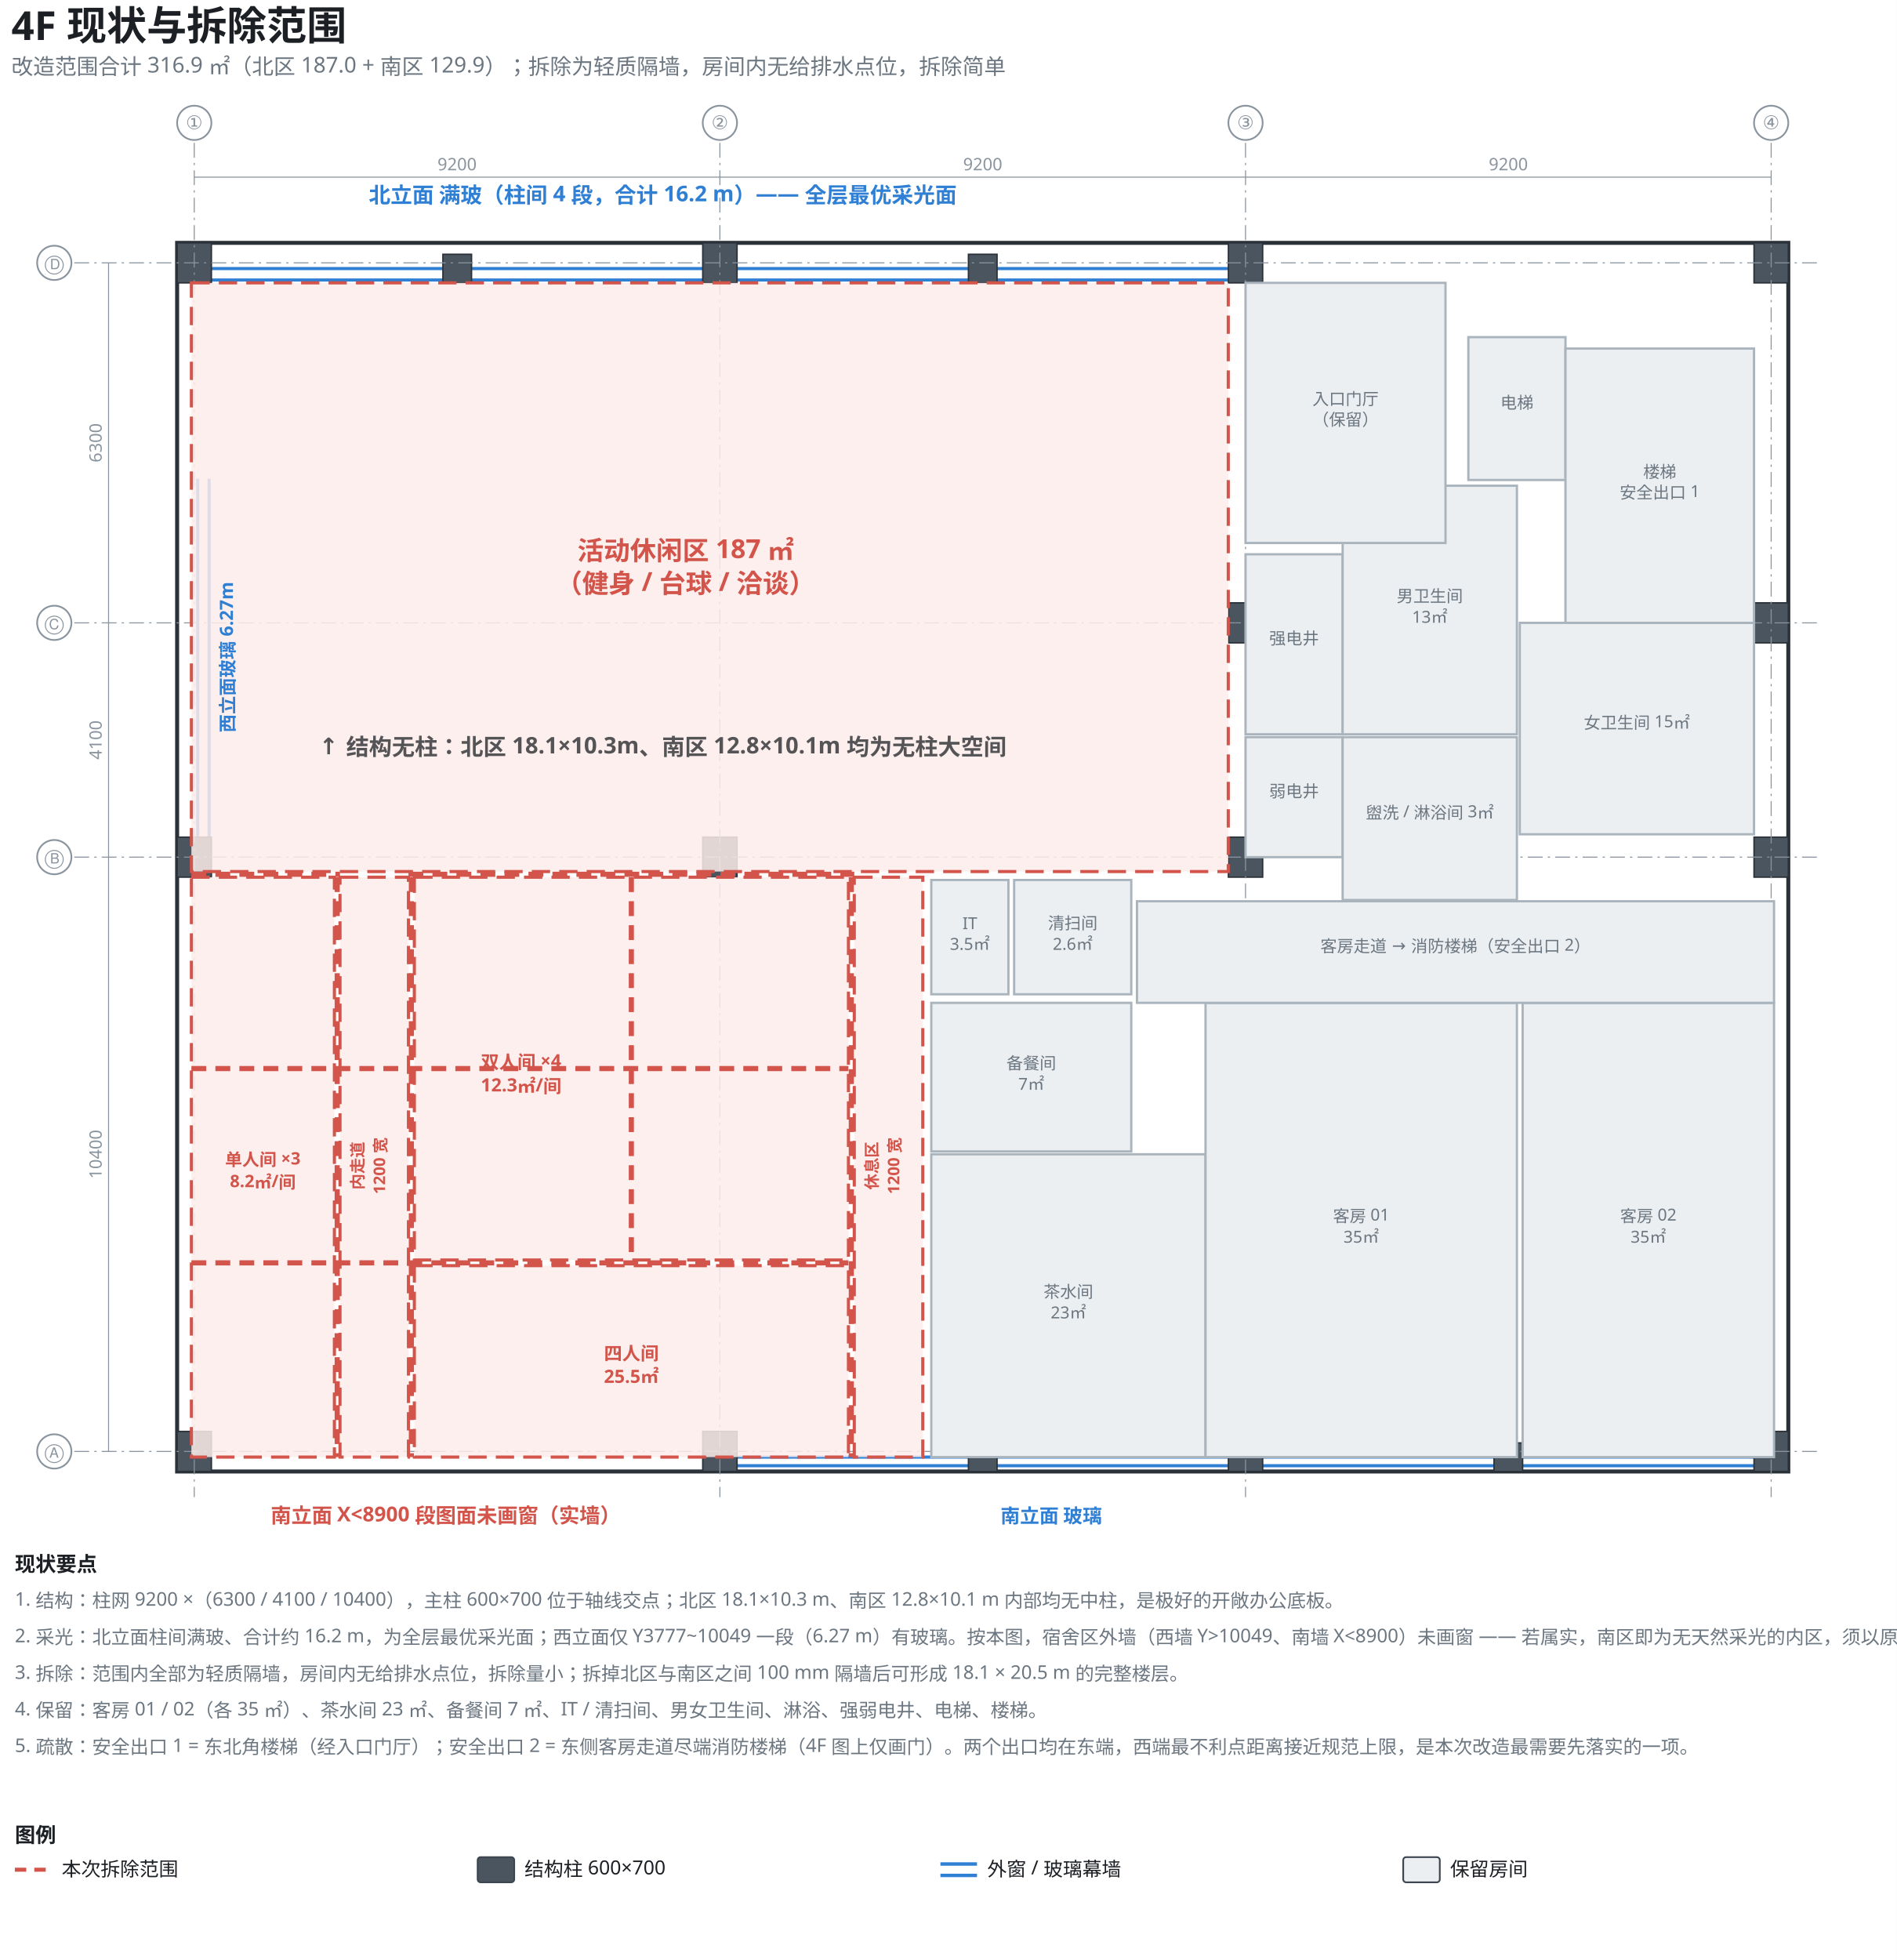
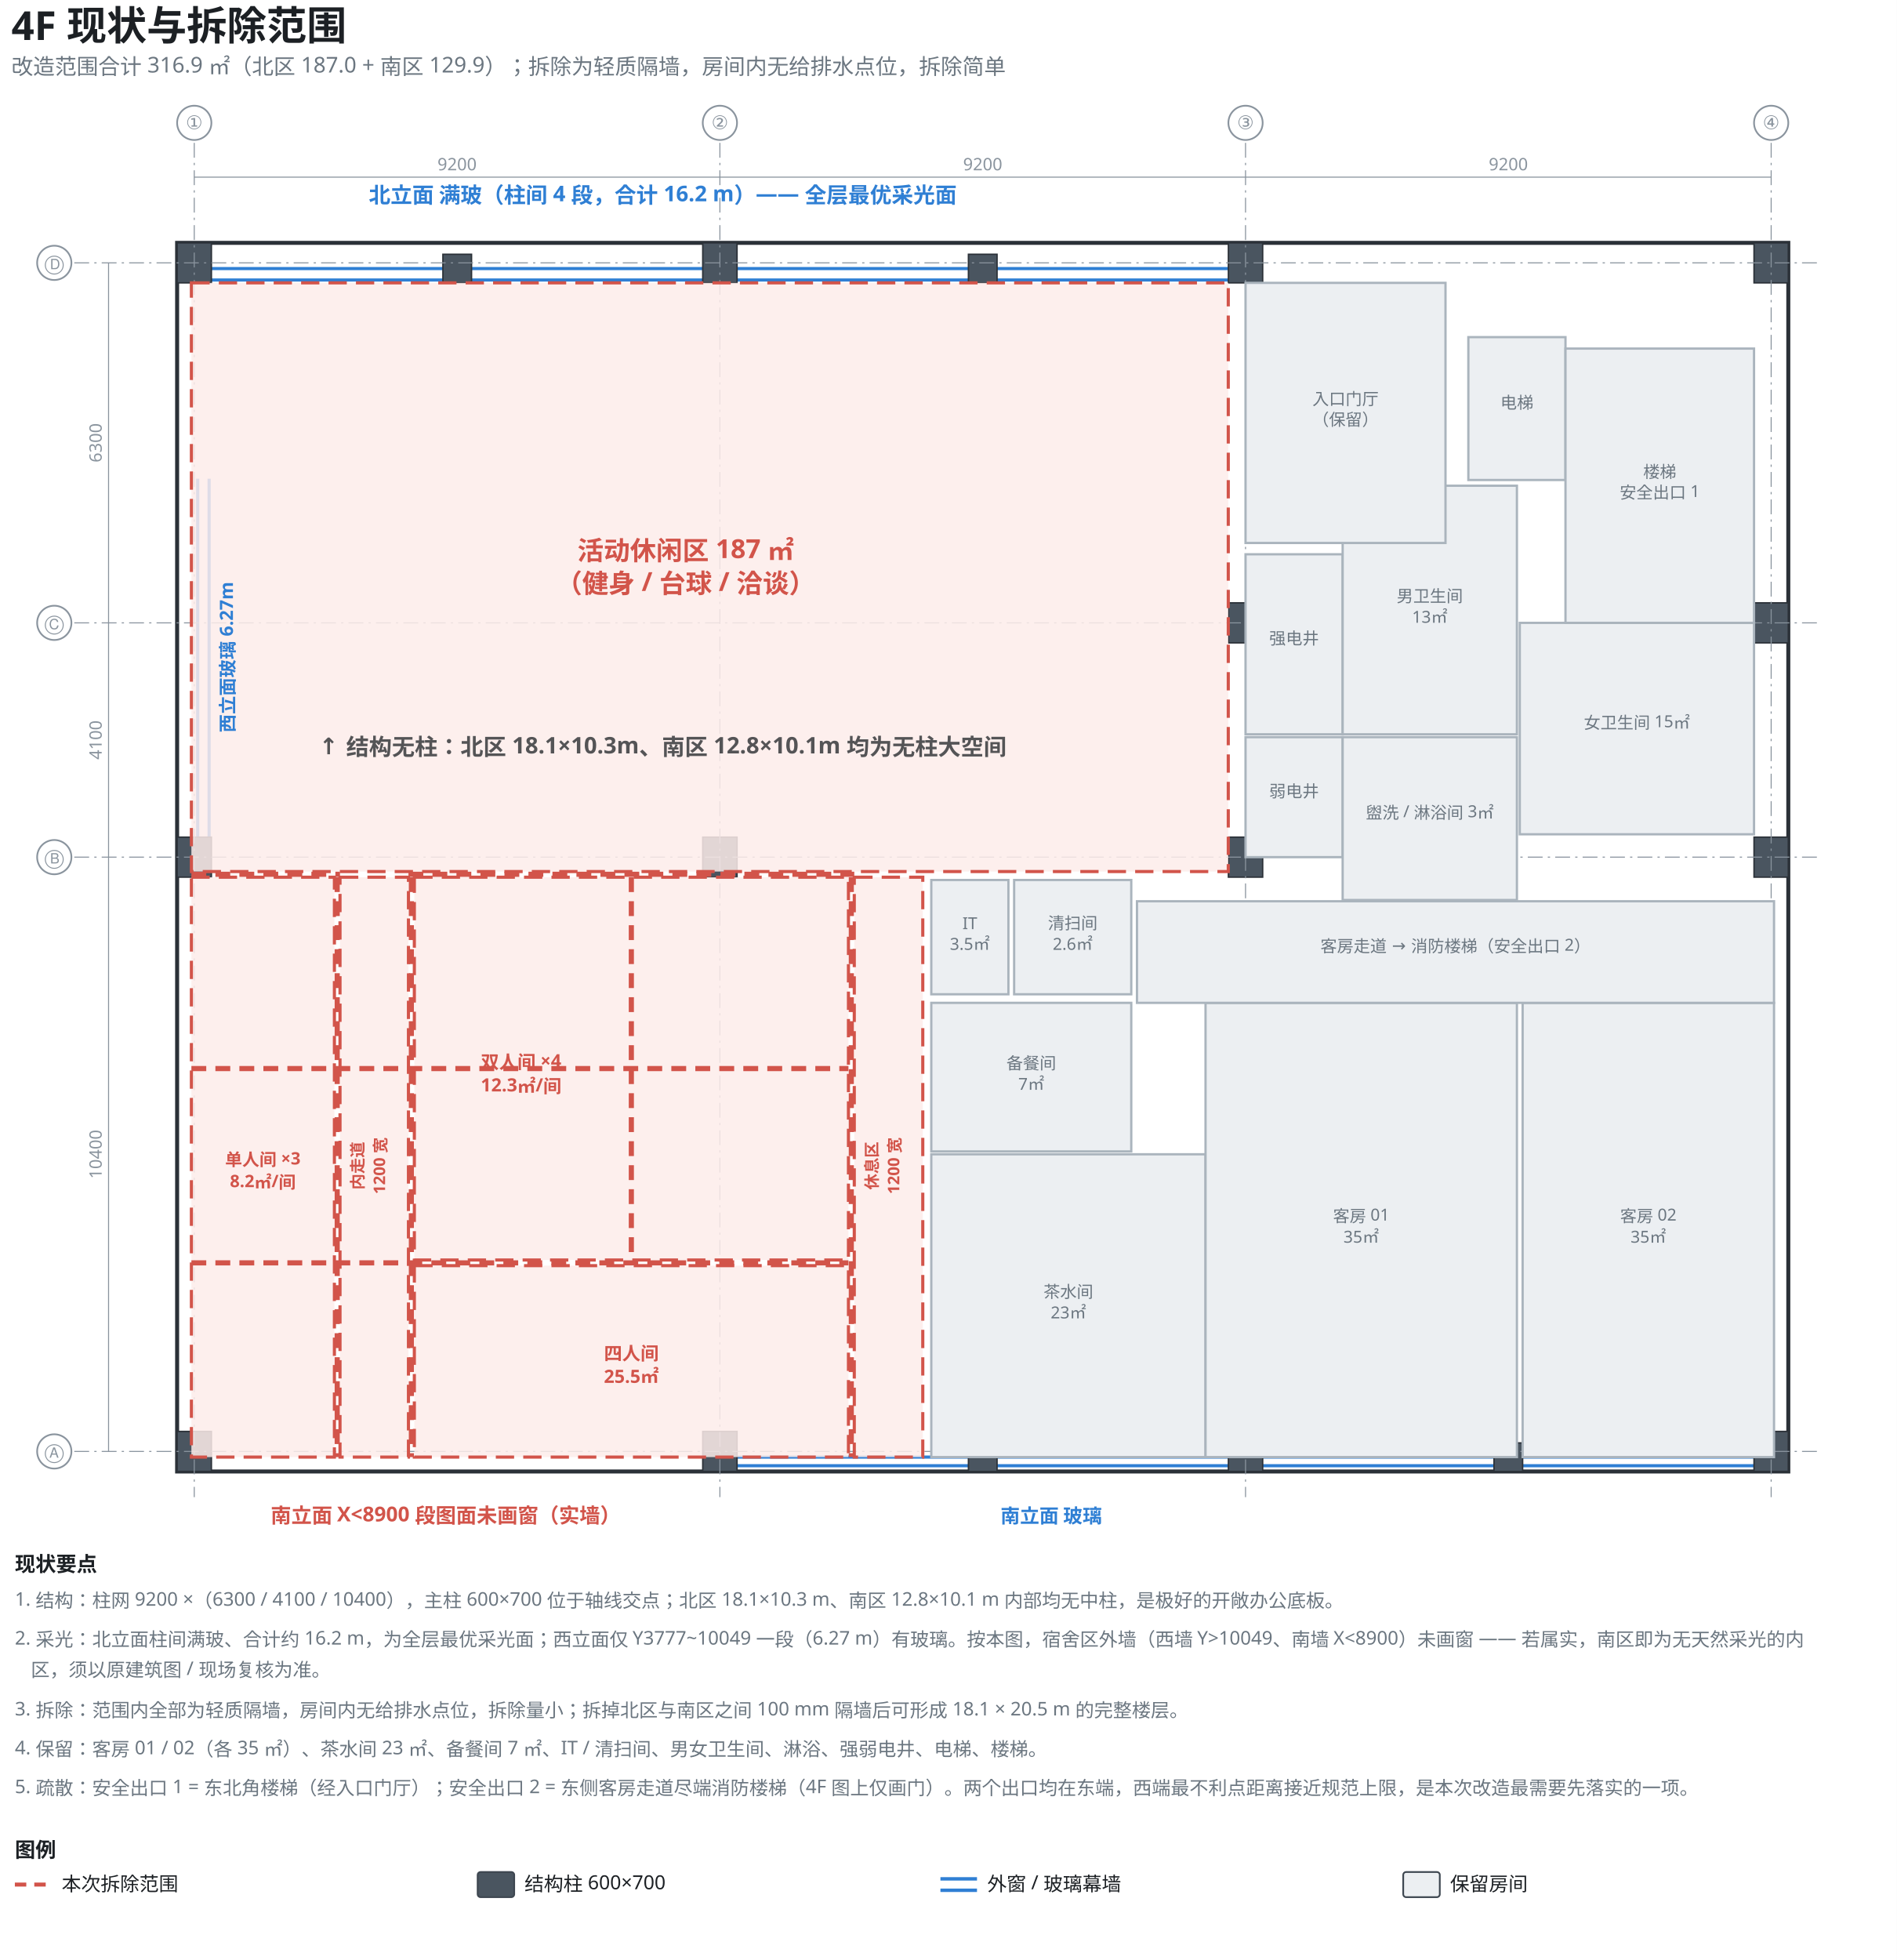
<svg xmlns="http://www.w3.org/2000/svg" viewBox="-3400 -4600 33200 34300" width="100%" role="img" aria-label="4F 现状与拆除范围">
  <rect x="-3400" y="-4600" width="33200" height="34300" fill="#ffffff" />
  <rect x="-300" y="-350" width="28200" height="21501" fill="none" fill-opacity="1" stroke="#2b3138" stroke-width="70" />
  <line x1="301" y1="100" x2="4352" y2="100" stroke="#2f7fd4" stroke-width="55" stroke-linecap="butt" />
  <line x1="301" y1="300" x2="4352" y2="300" stroke="#2f7fd4" stroke-width="55" stroke-linecap="butt" />
  <line x1="4853" y1="100" x2="8900" y2="100" stroke="#2f7fd4" stroke-width="55" stroke-linecap="butt" />
  <line x1="4853" y1="300" x2="8900" y2="300" stroke="#2f7fd4" stroke-width="55" stroke-linecap="butt" />
  <line x1="9499" y1="100" x2="13550" y2="100" stroke="#2f7fd4" stroke-width="55" stroke-linecap="butt" />
  <line x1="9499" y1="300" x2="13550" y2="300" stroke="#2f7fd4" stroke-width="55" stroke-linecap="butt" />
  <line x1="14051" y1="100" x2="18098" y2="100" stroke="#2f7fd4" stroke-width="55" stroke-linecap="butt" />
  <line x1="14051" y1="300" x2="18098" y2="300" stroke="#2f7fd4" stroke-width="55" stroke-linecap="butt" />
  <line x1="60" y1="3777" x2="60" y2="10049" stroke="#2f7fd4" stroke-width="55" stroke-linecap="butt" />
  <line x1="260" y1="3777" x2="260" y2="10049" stroke="#2f7fd4" stroke-width="55" stroke-linecap="butt" />
  <line x1="9499" y1="20899" x2="13550" y2="20899" stroke="#2f7fd4" stroke-width="55" stroke-linecap="butt" />
  <line x1="9499" y1="21050" x2="13550" y2="21050" stroke="#2f7fd4" stroke-width="55" stroke-linecap="butt" />
  <line x1="14051" y1="20899" x2="18098" y2="20899" stroke="#2f7fd4" stroke-width="55" stroke-linecap="butt" />
  <line x1="14051" y1="21050" x2="18098" y2="21050" stroke="#2f7fd4" stroke-width="55" stroke-linecap="butt" />
  <line x1="18702" y1="20899" x2="22749" y2="20899" stroke="#2f7fd4" stroke-width="55" stroke-linecap="butt" />
  <line x1="18702" y1="21050" x2="22749" y2="21050" stroke="#2f7fd4" stroke-width="55" stroke-linecap="butt" />
  <line x1="23249" y1="20899" x2="27301" y2="20899" stroke="#2f7fd4" stroke-width="55" stroke-linecap="butt" />
  <line x1="23249" y1="21050" x2="27301" y2="21050" stroke="#2f7fd4" stroke-width="55" stroke-linecap="butt" />
  <rect x="-300" y="-350" width="600" height="700" fill="#4a5560" fill-opacity="1" stroke="#2b3138" stroke-width="25" />
  <rect x="-300" y="10050" width="600" height="700" fill="#4a5560" fill-opacity="1" stroke="#2b3138" stroke-width="25" />
  <rect x="-300" y="20450" width="600" height="700" fill="#4a5560" fill-opacity="1" stroke="#2b3138" stroke-width="25" />
  <rect x="8900" y="-350" width="600" height="700" fill="#4a5560" fill-opacity="1" stroke="#2b3138" stroke-width="25" />
  <rect x="8900" y="10050" width="600" height="700" fill="#4a5560" fill-opacity="1" stroke="#2b3138" stroke-width="25" />
  <rect x="8900" y="20450" width="600" height="700" fill="#4a5560" fill-opacity="1" stroke="#2b3138" stroke-width="25" />
  <rect x="18100" y="-350" width="600" height="700" fill="#4a5560" fill-opacity="1" stroke="#2b3138" stroke-width="25" />
  <rect x="18100" y="10050" width="600" height="700" fill="#4a5560" fill-opacity="1" stroke="#2b3138" stroke-width="25" />
  <rect x="18100" y="20450" width="600" height="700" fill="#4a5560" fill-opacity="1" stroke="#2b3138" stroke-width="25" />
  <rect x="27300" y="-350" width="600" height="700" fill="#4a5560" fill-opacity="1" stroke="#2b3138" stroke-width="25" />
  <rect x="27300" y="10050" width="600" height="700" fill="#4a5560" fill-opacity="1" stroke="#2b3138" stroke-width="25" />
  <rect x="27300" y="20450" width="600" height="700" fill="#4a5560" fill-opacity="1" stroke="#2b3138" stroke-width="25" />
  <rect x="18100" y="5950" width="600" height="700" fill="#4a5560" fill-opacity="1" stroke="#2b3138" stroke-width="25" />
  <rect x="27300" y="5950" width="600" height="700" fill="#4a5560" fill-opacity="1" stroke="#2b3138" stroke-width="25" />
  <rect x="4352" y="-150" width="501" height="501" fill="#4a5560" fill-opacity="1" stroke="#2b3138" stroke-width="25" />
  <rect x="13550" y="-150" width="501" height="501" fill="#4a5560" fill-opacity="1" stroke="#2b3138" stroke-width="25" />
  <rect x="13550" y="20651" width="501" height="501" fill="#4a5560" fill-opacity="1" stroke="#2b3138" stroke-width="25" />
  <rect x="22749" y="20651" width="501" height="501" fill="#4a5560" fill-opacity="1" stroke="#2b3138" stroke-width="25" />
  <line x1="0" y1="-2100" x2="0" y2="21600" stroke="#8a949e" stroke-width="18" stroke-linecap="butt" stroke-dasharray="260,90,40,90" />
  <circle cx="0" cy="-2450" r="300" fill="#ffffff" stroke="#8a949e" stroke-width="30" />
  <text x="0" y="-2340" font-family="'Noto Sans SC','Source Han Sans SC','PingFang SC','Microsoft YaHei','Hiragino Sans GB',sans-serif" font-size="330" fill="#8a949e" fill-opacity="1" text-anchor="middle" font-weight="400">①</text>
  <line x1="9200" y1="-2100" x2="9200" y2="21600" stroke="#8a949e" stroke-width="18" stroke-linecap="butt" stroke-dasharray="260,90,40,90" />
  <circle cx="9200" cy="-2450" r="300" fill="#ffffff" stroke="#8a949e" stroke-width="30" />
  <text x="9200" y="-2340" font-family="'Noto Sans SC','Source Han Sans SC','PingFang SC','Microsoft YaHei','Hiragino Sans GB',sans-serif" font-size="330" fill="#8a949e" fill-opacity="1" text-anchor="middle" font-weight="400">②</text>
  <line x1="18400" y1="-2100" x2="18400" y2="21600" stroke="#8a949e" stroke-width="18" stroke-linecap="butt" stroke-dasharray="260,90,40,90" />
  <circle cx="18400" cy="-2450" r="300" fill="#ffffff" stroke="#8a949e" stroke-width="30" />
  <text x="18400" y="-2340" font-family="'Noto Sans SC','Source Han Sans SC','PingFang SC','Microsoft YaHei','Hiragino Sans GB',sans-serif" font-size="330" fill="#8a949e" fill-opacity="1" text-anchor="middle" font-weight="400">③</text>
  <line x1="27600" y1="-2100" x2="27600" y2="21600" stroke="#8a949e" stroke-width="18" stroke-linecap="butt" stroke-dasharray="260,90,40,90" />
  <circle cx="27600" cy="-2450" r="300" fill="#ffffff" stroke="#8a949e" stroke-width="30" />
  <text x="27600" y="-2340" font-family="'Noto Sans SC','Source Han Sans SC','PingFang SC','Microsoft YaHei','Hiragino Sans GB',sans-serif" font-size="330" fill="#8a949e" fill-opacity="1" text-anchor="middle" font-weight="400">④</text>
  <line x1="-2100" y1="0" x2="28400" y2="0" stroke="#8a949e" stroke-width="18" stroke-linecap="butt" stroke-dasharray="260,90,40,90" />
  <circle cx="-2450" cy="0" r="300" fill="#ffffff" stroke="#8a949e" stroke-width="30" />
  <text x="-2450" y="110" font-family="'Noto Sans SC','Source Han Sans SC','PingFang SC','Microsoft YaHei','Hiragino Sans GB',sans-serif" font-size="330" fill="#8a949e" fill-opacity="1" text-anchor="middle" font-weight="400">Ⓓ</text>
  <line x1="-2100" y1="6300" x2="28400" y2="6300" stroke="#8a949e" stroke-width="18" stroke-linecap="butt" stroke-dasharray="260,90,40,90" />
  <circle cx="-2450" cy="6300" r="300" fill="#ffffff" stroke="#8a949e" stroke-width="30" />
  <text x="-2450" y="6410" font-family="'Noto Sans SC','Source Han Sans SC','PingFang SC','Microsoft YaHei','Hiragino Sans GB',sans-serif" font-size="330" fill="#8a949e" fill-opacity="1" text-anchor="middle" font-weight="400">Ⓒ</text>
  <line x1="-2100" y1="10400" x2="28400" y2="10400" stroke="#8a949e" stroke-width="18" stroke-linecap="butt" stroke-dasharray="260,90,40,90" />
  <circle cx="-2450" cy="10400" r="300" fill="#ffffff" stroke="#8a949e" stroke-width="30" />
  <text x="-2450" y="10510" font-family="'Noto Sans SC','Source Han Sans SC','PingFang SC','Microsoft YaHei','Hiragino Sans GB',sans-serif" font-size="330" fill="#8a949e" fill-opacity="1" text-anchor="middle" font-weight="400">Ⓑ</text>
  <line x1="-2100" y1="20800" x2="28400" y2="20800" stroke="#8a949e" stroke-width="18" stroke-linecap="butt" stroke-dasharray="260,90,40,90" />
  <circle cx="-2450" cy="20800" r="300" fill="#ffffff" stroke="#8a949e" stroke-width="30" />
  <text x="-2450" y="20910" font-family="'Noto Sans SC','Source Han Sans SC','PingFang SC','Microsoft YaHei','Hiragino Sans GB',sans-serif" font-size="330" fill="#8a949e" fill-opacity="1" text-anchor="middle" font-weight="400">Ⓐ</text>
  <line x1="0" y1="-1500" x2="9200" y2="-1500" stroke="#8a949e" stroke-width="18" stroke-linecap="butt" />
  <text x="4600" y="-1620" font-family="'Noto Sans SC','Source Han Sans SC','PingFang SC','Microsoft YaHei','Hiragino Sans GB',sans-serif" font-size="300" fill="#8a949e" fill-opacity="1" text-anchor="middle" font-weight="400">9200</text>
  <line x1="9200" y1="-1500" x2="18400" y2="-1500" stroke="#8a949e" stroke-width="18" stroke-linecap="butt" />
  <text x="13800" y="-1620" font-family="'Noto Sans SC','Source Han Sans SC','PingFang SC','Microsoft YaHei','Hiragino Sans GB',sans-serif" font-size="300" fill="#8a949e" fill-opacity="1" text-anchor="middle" font-weight="400">9200</text>
  <line x1="18400" y1="-1500" x2="27600" y2="-1500" stroke="#8a949e" stroke-width="18" stroke-linecap="butt" />
  <text x="23000" y="-1620" font-family="'Noto Sans SC','Source Han Sans SC','PingFang SC','Microsoft YaHei','Hiragino Sans GB',sans-serif" font-size="300" fill="#8a949e" fill-opacity="1" text-anchor="middle" font-weight="400">9200</text>
  <line x1="-1500" y1="0" x2="-1500" y2="6300" stroke="#8a949e" stroke-width="18" stroke-linecap="butt" />
  <text x="-1620" y="3150" font-family="'Noto Sans SC','Source Han Sans SC','PingFang SC','Microsoft YaHei','Hiragino Sans GB',sans-serif" font-size="300" fill="#8a949e" fill-opacity="1" text-anchor="middle" font-weight="400" transform="rotate(-90 -1620 3150)">6300</text>
  <line x1="-1500" y1="6300" x2="-1500" y2="10400" stroke="#8a949e" stroke-width="18" stroke-linecap="butt" />
  <text x="-1620" y="8350" font-family="'Noto Sans SC','Source Han Sans SC','PingFang SC','Microsoft YaHei','Hiragino Sans GB',sans-serif" font-size="300" fill="#8a949e" fill-opacity="1" text-anchor="middle" font-weight="400" transform="rotate(-90 -1620 8350)">4100</text>
  <line x1="-1500" y1="10400" x2="-1500" y2="20800" stroke="#8a949e" stroke-width="18" stroke-linecap="butt" />
  <text x="-1620" y="15600" font-family="'Noto Sans SC','Source Han Sans SC','PingFang SC','Microsoft YaHei','Hiragino Sans GB',sans-serif" font-size="300" fill="#8a949e" fill-opacity="1" text-anchor="middle" font-weight="400" transform="rotate(-90 -1620 15600)">10400</text>
  <rect x="12900" y="10800" width="1350" height="2000" fill="#eceff2" fill-opacity="1" stroke="#aab4bd" stroke-width="40" />
  <text x="13575" y="11660" font-family="'Noto Sans SC','Source Han Sans SC','PingFang SC','Microsoft YaHei','Hiragino Sans GB',sans-serif" font-size="290" fill="#6b7680" fill-opacity="1" text-anchor="middle" font-weight="500">IT</text>
  <text x="13575" y="12022" font-family="'Noto Sans SC','Source Han Sans SC','PingFang SC','Microsoft YaHei','Hiragino Sans GB',sans-serif" font-size="290" fill="#6b7680" fill-opacity="1" text-anchor="middle" font-weight="500">3.5㎡</text>
  <rect x="14350" y="10800" width="2050" height="2000" fill="#eceff2" fill-opacity="1" stroke="#aab4bd" stroke-width="40" />
  <text x="15375" y="11660" font-family="'Noto Sans SC','Source Han Sans SC','PingFang SC','Microsoft YaHei','Hiragino Sans GB',sans-serif" font-size="290" fill="#6b7680" fill-opacity="1" text-anchor="middle" font-weight="500">清扫间</text>
  <text x="15375" y="12022" font-family="'Noto Sans SC','Source Han Sans SC','PingFang SC','Microsoft YaHei','Hiragino Sans GB',sans-serif" font-size="290" fill="#6b7680" fill-opacity="1" text-anchor="middle" font-weight="500">2.6㎡</text>
  <rect x="12900" y="12950" width="3500" height="2600" fill="#eceff2" fill-opacity="1" stroke="#aab4bd" stroke-width="40" />
  <text x="14650" y="14110" font-family="'Noto Sans SC','Source Han Sans SC','PingFang SC','Microsoft YaHei','Hiragino Sans GB',sans-serif" font-size="290" fill="#6b7680" fill-opacity="1" text-anchor="middle" font-weight="500">备餐间</text>
  <text x="14650" y="14472" font-family="'Noto Sans SC','Source Han Sans SC','PingFang SC','Microsoft YaHei','Hiragino Sans GB',sans-serif" font-size="290" fill="#6b7680" fill-opacity="1" text-anchor="middle" font-weight="500">7㎡</text>
  <rect x="12900" y="15600" width="4800" height="5299" fill="#eceff2" fill-opacity="1" stroke="#aab4bd" stroke-width="40" />
  <text x="15300" y="18110" font-family="'Noto Sans SC','Source Han Sans SC','PingFang SC','Microsoft YaHei','Hiragino Sans GB',sans-serif" font-size="290" fill="#6b7680" fill-opacity="1" text-anchor="middle" font-weight="500">茶水间</text>
  <text x="15300" y="18472" font-family="'Noto Sans SC','Source Han Sans SC','PingFang SC','Microsoft YaHei','Hiragino Sans GB',sans-serif" font-size="290" fill="#6b7680" fill-opacity="1" text-anchor="middle" font-weight="500">23㎡</text>
  <rect x="17700" y="12950" width="5450" height="7949" fill="#eceff2" fill-opacity="1" stroke="#aab4bd" stroke-width="40" />
  <text x="20425" y="16784" font-family="'Noto Sans SC','Source Han Sans SC','PingFang SC','Microsoft YaHei','Hiragino Sans GB',sans-serif" font-size="290" fill="#6b7680" fill-opacity="1" text-anchor="middle" font-weight="500">客房 01</text>
  <text x="20425" y="17147" font-family="'Noto Sans SC','Source Han Sans SC','PingFang SC','Microsoft YaHei','Hiragino Sans GB',sans-serif" font-size="290" fill="#6b7680" fill-opacity="1" text-anchor="middle" font-weight="500">35㎡</text>
  <rect x="23250" y="12950" width="4400" height="7949" fill="#eceff2" fill-opacity="1" stroke="#aab4bd" stroke-width="40" />
  <text x="25450" y="16784" font-family="'Noto Sans SC','Source Han Sans SC','PingFang SC','Microsoft YaHei','Hiragino Sans GB',sans-serif" font-size="290" fill="#6b7680" fill-opacity="1" text-anchor="middle" font-weight="500">客房 02</text>
  <text x="25450" y="17147" font-family="'Noto Sans SC','Source Han Sans SC','PingFang SC','Microsoft YaHei','Hiragino Sans GB',sans-serif" font-size="290" fill="#6b7680" fill-opacity="1" text-anchor="middle" font-weight="500">35㎡</text>
  <rect x="16500" y="11172" width="11150" height="1778" fill="#eceff2" fill-opacity="1" stroke="#aab4bd" stroke-width="40" />
  <text x="22075" y="12061" font-family="'Noto Sans SC','Source Han Sans SC','PingFang SC','Microsoft YaHei','Hiragino Sans GB',sans-serif" font-size="290" fill="#6b7680" fill-opacity="1" text-anchor="middle" font-weight="500">客房走道 → 消防楼梯（安全出口 2）</text>
  <rect x="18400" y="5100" width="1700" height="3150" fill="#eceff2" fill-opacity="1" stroke="#aab4bd" stroke-width="40" />
  <text x="19250" y="6675" font-family="'Noto Sans SC','Source Han Sans SC','PingFang SC','Microsoft YaHei','Hiragino Sans GB',sans-serif" font-size="290" fill="#6b7680" fill-opacity="1" text-anchor="middle" font-weight="500">强电井</text>
  <rect x="18400" y="8300" width="1700" height="2100" fill="#eceff2" fill-opacity="1" stroke="#aab4bd" stroke-width="40" />
  <text x="19250" y="9350" font-family="'Noto Sans SC','Source Han Sans SC','PingFang SC','Microsoft YaHei','Hiragino Sans GB',sans-serif" font-size="290" fill="#6b7680" fill-opacity="1" text-anchor="middle" font-weight="500">弱电井</text>
  <rect x="20100" y="3900" width="3050" height="4350" fill="#eceff2" fill-opacity="1" stroke="#aab4bd" stroke-width="40" />
  <text x="21625" y="5935" font-family="'Noto Sans SC','Source Han Sans SC','PingFang SC','Microsoft YaHei','Hiragino Sans GB',sans-serif" font-size="290" fill="#6b7680" fill-opacity="1" text-anchor="middle" font-weight="500">男卫生间</text>
  <text x="21625" y="6298" font-family="'Noto Sans SC','Source Han Sans SC','PingFang SC','Microsoft YaHei','Hiragino Sans GB',sans-serif" font-size="290" fill="#6b7680" fill-opacity="1" text-anchor="middle" font-weight="500">13㎡</text>
  <rect x="23200" y="6300" width="4100" height="3700" fill="#eceff2" fill-opacity="1" stroke="#aab4bd" stroke-width="40" />
  <text x="25250" y="8150" font-family="'Noto Sans SC','Source Han Sans SC','PingFang SC','Microsoft YaHei','Hiragino Sans GB',sans-serif" font-size="290" fill="#6b7680" fill-opacity="1" text-anchor="middle" font-weight="500">女卫生间 15㎡</text>
  <rect x="20100" y="8300" width="3050" height="2850" fill="#eceff2" fill-opacity="1" stroke="#aab4bd" stroke-width="40" />
  <text x="21625" y="9725" font-family="'Noto Sans SC','Source Han Sans SC','PingFang SC','Microsoft YaHei','Hiragino Sans GB',sans-serif" font-size="290" fill="#6b7680" fill-opacity="1" text-anchor="middle" font-weight="500">盥洗 / 淋浴间 3㎡</text>
  <rect x="22300" y="1300" width="1700" height="2500" fill="#eceff2" fill-opacity="1" stroke="#aab4bd" stroke-width="40" />
  <text x="23150" y="2550" font-family="'Noto Sans SC','Source Han Sans SC','PingFang SC','Microsoft YaHei','Hiragino Sans GB',sans-serif" font-size="290" fill="#6b7680" fill-opacity="1" text-anchor="middle" font-weight="500">电梯</text>
  <rect x="24000" y="1500" width="3300" height="4800" fill="#eceff2" fill-opacity="1" stroke="#aab4bd" stroke-width="40" />
  <text x="25650" y="3760" font-family="'Noto Sans SC','Source Han Sans SC','PingFang SC','Microsoft YaHei','Hiragino Sans GB',sans-serif" font-size="290" fill="#6b7680" fill-opacity="1" text-anchor="middle" font-weight="500">楼梯</text>
  <text x="25650" y="4122" font-family="'Noto Sans SC','Source Han Sans SC','PingFang SC','Microsoft YaHei','Hiragino Sans GB',sans-serif" font-size="290" fill="#6b7680" fill-opacity="1" text-anchor="middle" font-weight="500">安全出口 1</text>
  <rect x="18400" y="350" width="3500" height="4552" fill="#eceff2" fill-opacity="1" stroke="#aab4bd" stroke-width="40" />
  <text x="20150" y="2486" font-family="'Noto Sans SC','Source Han Sans SC','PingFang SC','Microsoft YaHei','Hiragino Sans GB',sans-serif" font-size="290" fill="#6b7680" fill-opacity="1" text-anchor="middle" font-weight="500">入口门厅</text>
  <text x="20150" y="2848" font-family="'Noto Sans SC','Source Han Sans SC','PingFang SC','Microsoft YaHei','Hiragino Sans GB',sans-serif" font-size="290" fill="#6b7680" fill-opacity="1" text-anchor="middle" font-weight="500">（保留）</text>
  <rect x="-50" y="10751" width="2503" height="10148" fill="#fdecea" fill-opacity="0.85" stroke="#d2544a" stroke-width="55" stroke-dasharray="320,160" />
  <rect x="2551" y="10751" width="1198" height="10148" fill="#fdecea" fill-opacity="0.85" stroke="#d2544a" stroke-width="55" stroke-dasharray="320,160" />
  <rect x="3852" y="10751" width="7598" height="6699" fill="#fdecea" fill-opacity="0.85" stroke="#d2544a" stroke-width="55" stroke-dasharray="320,160" />
  <rect x="3852" y="17549" width="7598" height="3350" fill="#fdecea" fill-opacity="0.85" stroke="#d2544a" stroke-width="55" stroke-dasharray="320,160" />
  <rect x="11552" y="10751" width="1199" height="10148" fill="#fdecea" fill-opacity="0.85" stroke="#d2544a" stroke-width="55" stroke-dasharray="320,160" />
  <rect x="-50" y="350" width="18148" height="10302" fill="#fdecea" fill-opacity="0.85" stroke="#d2544a" stroke-width="55" stroke-dasharray="320,160" />
  <line x1="2502" y1="10751" x2="2502" y2="20899" stroke="#d2544a" stroke-width="90" stroke-linecap="butt" stroke-dasharray="260,160" />
  <line x1="3800" y1="10751" x2="3800" y2="20899" stroke="#d2544a" stroke-width="90" stroke-linecap="butt" stroke-dasharray="260,160" />
  <line x1="7650" y1="10751" x2="7650" y2="17450" stroke="#d2544a" stroke-width="90" stroke-linecap="butt" stroke-dasharray="260,160" />
  <line x1="11500" y1="10751" x2="11500" y2="20899" stroke="#d2544a" stroke-width="90" stroke-linecap="butt" stroke-dasharray="260,160" />
  <line x1="-50" y1="14100" x2="11450" y2="14100" stroke="#d2544a" stroke-width="90" stroke-linecap="butt" stroke-dasharray="260,160" />
  <line x1="-50" y1="17500" x2="11450" y2="17500" stroke="#d2544a" stroke-width="90" stroke-linecap="butt" stroke-dasharray="260,160" />
  <line x1="-50" y1="10700" x2="2551" y2="10700" stroke="#d2544a" stroke-width="90" stroke-linecap="butt" stroke-dasharray="260,160" />
  <line x1="3749" y1="10700" x2="11552" y2="10700" stroke="#d2544a" stroke-width="90" stroke-linecap="butt" stroke-dasharray="260,160" />
  <text x="1200" y="15800" font-family="'Noto Sans SC','Source Han Sans SC','PingFang SC','Microsoft YaHei','Hiragino Sans GB',sans-serif" font-size="300" fill="#d2544a" fill-opacity="1" text-anchor="middle" font-weight="600">单人间 ×3</text>
  <text x="1200" y="16175" font-family="'Noto Sans SC','Source Han Sans SC','PingFang SC','Microsoft YaHei','Hiragino Sans GB',sans-serif" font-size="300" fill="#d2544a" fill-opacity="1" text-anchor="middle" font-weight="600">8.2㎡/间</text>
  <text x="2960" y="15800" font-family="'Noto Sans SC','Source Han Sans SC','PingFang SC','Microsoft YaHei','Hiragino Sans GB',sans-serif" font-size="280" fill="#d2544a" fill-opacity="1" text-anchor="middle" font-weight="600" transform="rotate(-90 2960 15800)">内走道</text>
  <text x="3340" y="15800" font-family="'Noto Sans SC','Source Han Sans SC','PingFang SC','Microsoft YaHei','Hiragino Sans GB',sans-serif" font-size="280" fill="#d2544a" fill-opacity="1" text-anchor="middle" font-weight="600" transform="rotate(-90 3340 15800)">1200 宽</text>
  <text x="5720" y="14100" font-family="'Noto Sans SC','Source Han Sans SC','PingFang SC','Microsoft YaHei','Hiragino Sans GB',sans-serif" font-size="320" fill="#d2544a" fill-opacity="1" text-anchor="middle" font-weight="600">双人间 ×4</text>
  <text x="5720" y="14500" font-family="'Noto Sans SC','Source Han Sans SC','PingFang SC','Microsoft YaHei','Hiragino Sans GB',sans-serif" font-size="320" fill="#d2544a" fill-opacity="1" text-anchor="middle" font-weight="600">12.3㎡/间</text>
  <text x="7650" y="19200" font-family="'Noto Sans SC','Source Han Sans SC','PingFang SC','Microsoft YaHei','Hiragino Sans GB',sans-serif" font-size="320" fill="#d2544a" fill-opacity="1" text-anchor="middle" font-weight="600">四人间</text>
  <text x="7650" y="19600" font-family="'Noto Sans SC','Source Han Sans SC','PingFang SC','Microsoft YaHei','Hiragino Sans GB',sans-serif" font-size="320" fill="#d2544a" fill-opacity="1" text-anchor="middle" font-weight="600">25.5㎡</text>
  <text x="11960" y="15800" font-family="'Noto Sans SC','Source Han Sans SC','PingFang SC','Microsoft YaHei','Hiragino Sans GB',sans-serif" font-size="280" fill="#d2544a" fill-opacity="1" text-anchor="middle" font-weight="600" transform="rotate(-90 11960 15800)">休息区</text>
  <text x="12340" y="15800" font-family="'Noto Sans SC','Source Han Sans SC','PingFang SC','Microsoft YaHei','Hiragino Sans GB',sans-serif" font-size="280" fill="#d2544a" fill-opacity="1" text-anchor="middle" font-weight="600" transform="rotate(-90 12340 15800)">1200 宽</text>
  <text x="8600" y="5200" font-family="'Noto Sans SC','Source Han Sans SC','PingFang SC','Microsoft YaHei','Hiragino Sans GB',sans-serif" font-size="460" fill="#d2544a" fill-opacity="1" text-anchor="middle" font-weight="600">活动休闲区  187 ㎡</text>
  <text x="8600" y="5775" font-family="'Noto Sans SC','Source Han Sans SC','PingFang SC','Microsoft YaHei','Hiragino Sans GB',sans-serif" font-size="460" fill="#d2544a" fill-opacity="1" text-anchor="middle" font-weight="600">（健身 / 台球 / 洽谈）</text>
  <text x="8200" y="-1050" font-family="'Noto Sans SC','Source Han Sans SC','PingFang SC','Microsoft YaHei','Hiragino Sans GB',sans-serif" font-size="380" fill="#2f7fd4" fill-opacity="1" text-anchor="middle" font-weight="600">北立面 满玻（柱间 4 段，合计 16.2 m）—— 全层最优采光面</text>
  <text x="700" y="6900" font-family="'Noto Sans SC','Source Han Sans SC','PingFang SC','Microsoft YaHei','Hiragino Sans GB',sans-serif" font-size="320" fill="#2f7fd4" fill-opacity="1" text-anchor="middle" font-weight="600" transform="rotate(-90 700 6900)">西立面玻璃 6.27m</text>
  <text x="4400" y="22050" font-family="'Noto Sans SC','Source Han Sans SC','PingFang SC','Microsoft YaHei','Hiragino Sans GB',sans-serif" font-size="360" fill="#d2544a" fill-opacity="1" text-anchor="middle" font-weight="600">南立面 X&lt;8900 段图面未画窗（实墙）</text>
  <text x="15000" y="22050" font-family="'Noto Sans SC','Source Han Sans SC','PingFang SC','Microsoft YaHei','Hiragino Sans GB',sans-serif" font-size="340" fill="#2f7fd4" fill-opacity="1" text-anchor="middle" font-weight="600">南立面 玻璃</text>
  <text x="8200" y="8600" font-family="'Noto Sans SC','Source Han Sans SC','PingFang SC','Microsoft YaHei','Hiragino Sans GB',sans-serif" font-size="400" fill="#1c2024" fill-opacity="0.75" text-anchor="middle" font-weight="600">↑ 结构无柱：北区 18.1×10.3m、南区 12.8×10.1m 均为无柱大空间</text>
  <text x="-3200" y="-3900" font-family="'Noto Sans SC','Source Han Sans SC','PingFang SC','Microsoft YaHei','Hiragino Sans GB',sans-serif" font-size="700" fill="#1c2024" fill-opacity="1" text-anchor="start" font-weight="700">4F 现状与拆除范围</text>
  <text x="-3200" y="-3300" font-family="'Noto Sans SC','Source Han Sans SC','PingFang SC','Microsoft YaHei','Hiragino Sans GB',sans-serif" font-size="380" fill="#6b7680" fill-opacity="1" text-anchor="start" font-weight="400">改造范围合计 316.9 ㎡（北区 187.0 + 南区 129.9）；拆除为轻质隔墙，房间内无给排水点位，拆除简单</text>
  <g>
    <text x="-3140" y="22900" font-family="'Noto Sans SC','Source Han Sans SC','PingFang SC','Microsoft YaHei','Hiragino Sans GB',sans-serif" font-size="360" font-weight="700" fill="#1c2024">现状要点</text>
    <text x="-3140" y="23500" font-family="'Noto Sans SC','Source Han Sans SC','PingFang SC','Microsoft YaHei','Hiragino Sans GB',sans-serif" font-size="330" fill="#6b7680">1. 结构：柱网 9200 ×（6300 / 4100 / 10400），主柱 600×700 位于轴线交点；北区 18.1×10.3 m、南区 12.8×10.1 m 内部均无中柱，是极好的开敞办公底板。</text>
-     <text x="-3140" y="24140" font-family="'Noto Sans SC','Source Han Sans SC','PingFang SC','Microsoft YaHei','Hiragino Sans GB',sans-serif" font-size="330" fill="#6b7680">2. 采光：北立面柱间满玻、合计约 16.2 m，为全层最优采光面；西立面仅 Y3777~10049 一段（6.27 m）有玻璃。按本图，宿舍区外墙（西墙 Y&gt;10049、南墙 X&lt;8900）未画窗 —— 若属实，南区即为无天然采光的内区，须以原建筑图 / 现场复核为准。</text>
-     <text x="-3140" y="24780" font-family="'Noto Sans SC','Source Han Sans SC','PingFang SC','Microsoft YaHei','Hiragino Sans GB',sans-serif" font-size="330" fill="#6b7680">3. 拆除：范围内全部为轻质隔墙，房间内无给排水点位，拆除量小；拆掉北区与南区之间 100 mm 隔墙后可形成 18.1 × 20.5 m 的完整楼层。</text>
-     <text x="-3140" y="25420" font-family="'Noto Sans SC','Source Han Sans SC','PingFang SC','Microsoft YaHei','Hiragino Sans GB',sans-serif" font-size="330" fill="#6b7680">4. 保留：客房 01 / 02（各 35 ㎡）、茶水间 23 ㎡、备餐间 7 ㎡、IT / 清扫间、男女卫生间、淋浴、强弱电井、电梯、楼梯。</text>
-     <text x="-3140" y="26060" font-family="'Noto Sans SC','Source Han Sans SC','PingFang SC','Microsoft YaHei','Hiragino Sans GB',sans-serif" font-size="330" fill="#6b7680">5. 疏散：安全出口 1 = 东北角楼梯（经入口门厅）；安全出口 2 = 东侧客房走道尽端消防楼梯（4F 图上仅画门）。两个出口均在东端，西端最不利点距离接近规范上限，是本次改造最需要先落实的一项。</text>
+     <text x="-3140" y="24180" font-family="'Noto Sans SC','Source Han Sans SC','PingFang SC','Microsoft YaHei','Hiragino Sans GB',sans-serif" font-size="330" fill="#6b7680">2. 采光：北立面柱间满玻、合计约 16.2 m，为全层最优采光面；西立面仅 Y3777~10049 一段（6.27 m）有玻璃。按本图，宿舍区外墙（西墙 Y&gt;10049、南墙 X&lt;8900）未画窗 —— 若属实，南区即为无天然采光的内</text>
+     <text x="-2860" y="24740" font-family="'Noto Sans SC','Source Han Sans SC','PingFang SC','Microsoft YaHei','Hiragino Sans GB',sans-serif" font-size="330" fill="#6b7680">区，须以原建筑图 / 现场复核为准。</text>
+     <text x="-3140" y="25420" font-family="'Noto Sans SC','Source Han Sans SC','PingFang SC','Microsoft YaHei','Hiragino Sans GB',sans-serif" font-size="330" fill="#6b7680">3. 拆除：范围内全部为轻质隔墙，房间内无给排水点位，拆除量小；拆掉北区与南区之间 100 mm 隔墙后可形成 18.1 × 20.5 m 的完整楼层。</text>
+     <text x="-3140" y="26100" font-family="'Noto Sans SC','Source Han Sans SC','PingFang SC','Microsoft YaHei','Hiragino Sans GB',sans-serif" font-size="330" fill="#6b7680">4. 保留：客房 01 / 02（各 35 ㎡）、茶水间 23 ㎡、备餐间 7 ㎡、IT / 清扫间、男女卫生间、淋浴、强弱电井、电梯、楼梯。</text>
+     <text x="-3140" y="26780" font-family="'Noto Sans SC','Source Han Sans SC','PingFang SC','Microsoft YaHei','Hiragino Sans GB',sans-serif" font-size="330" fill="#6b7680">5. 疏散：安全出口 1 = 东北角楼梯（经入口门厅）；安全出口 2 = 东侧客房走道尽端消防楼梯（4F 图上仅画门）。两个出口均在东端，西端最不利点距离接近规范上限，是本次改造最需要先落实的一项。</text>
  </g>
  <g>
-     <text x="-3140" y="27640" font-family="'Noto Sans SC','Source Han Sans SC','PingFang SC','Microsoft YaHei','Hiragino Sans GB',sans-serif" font-size="360" font-weight="700" fill="#1c2024">图例</text>
-     <line x1="-3140" y1="28120" x2="-2500" y2="28120" stroke="#d2544a" stroke-width="70" stroke-dasharray="200,140" />
-     <text x="-2320" y="28230" font-family="'Noto Sans SC','Source Han Sans SC','PingFang SC','Microsoft YaHei','Hiragino Sans GB',sans-serif" font-size="340" fill="#1c2024">本次拆除范围</text>
-     <rect x="4960" y="27900" width="640" height="440" fill="#4a5560" stroke="#3d4650" stroke-width="30" rx="50" />
-     <text x="5780" y="28230" font-family="'Noto Sans SC','Source Han Sans SC','PingFang SC','Microsoft YaHei','Hiragino Sans GB',sans-serif" font-size="340" fill="#1c2024">结构柱 600×700</text>
-     <line x1="13060" y1="28020" x2="13700" y2="28020" stroke="#2f7fd4" stroke-width="60" />
-     <line x1="13060" y1="28220" x2="13700" y2="28220" stroke="#2f7fd4" stroke-width="60" />
-     <text x="13880" y="28230" font-family="'Noto Sans SC','Source Han Sans SC','PingFang SC','Microsoft YaHei','Hiragino Sans GB',sans-serif" font-size="340" fill="#1c2024">外窗 / 玻璃幕墙</text>
-     <rect x="21160" y="27900" width="640" height="440" fill="#eceff2" stroke="#3d4650" stroke-width="30" rx="50" />
-     <text x="21980" y="28230" font-family="'Noto Sans SC','Source Han Sans SC','PingFang SC','Microsoft YaHei','Hiragino Sans GB',sans-serif" font-size="340" fill="#1c2024">保留房间</text>
+     <text x="-3140" y="27900" font-family="'Noto Sans SC','Source Han Sans SC','PingFang SC','Microsoft YaHei','Hiragino Sans GB',sans-serif" font-size="360" font-weight="700" fill="#1c2024">图例</text>
+     <line x1="-3140" y1="28380" x2="-2500" y2="28380" stroke="#d2544a" stroke-width="70" stroke-dasharray="200,140" />
+     <text x="-2320" y="28490" font-family="'Noto Sans SC','Source Han Sans SC','PingFang SC','Microsoft YaHei','Hiragino Sans GB',sans-serif" font-size="340" fill="#1c2024">本次拆除范围</text>
+     <rect x="4960" y="28160" width="640" height="440" fill="#4a5560" stroke="#3d4650" stroke-width="30" rx="50" />
+     <text x="5780" y="28490" font-family="'Noto Sans SC','Source Han Sans SC','PingFang SC','Microsoft YaHei','Hiragino Sans GB',sans-serif" font-size="340" fill="#1c2024">结构柱 600×700</text>
+     <line x1="13060" y1="28280" x2="13700" y2="28280" stroke="#2f7fd4" stroke-width="60" />
+     <line x1="13060" y1="28480" x2="13700" y2="28480" stroke="#2f7fd4" stroke-width="60" />
+     <text x="13880" y="28490" font-family="'Noto Sans SC','Source Han Sans SC','PingFang SC','Microsoft YaHei','Hiragino Sans GB',sans-serif" font-size="340" fill="#1c2024">外窗 / 玻璃幕墙</text>
+     <rect x="21160" y="28160" width="640" height="440" fill="#eceff2" stroke="#3d4650" stroke-width="30" rx="50" />
+     <text x="21980" y="28490" font-family="'Noto Sans SC','Source Han Sans SC','PingFang SC','Microsoft YaHei','Hiragino Sans GB',sans-serif" font-size="340" fill="#1c2024">保留房间</text>
  </g>
</svg>
